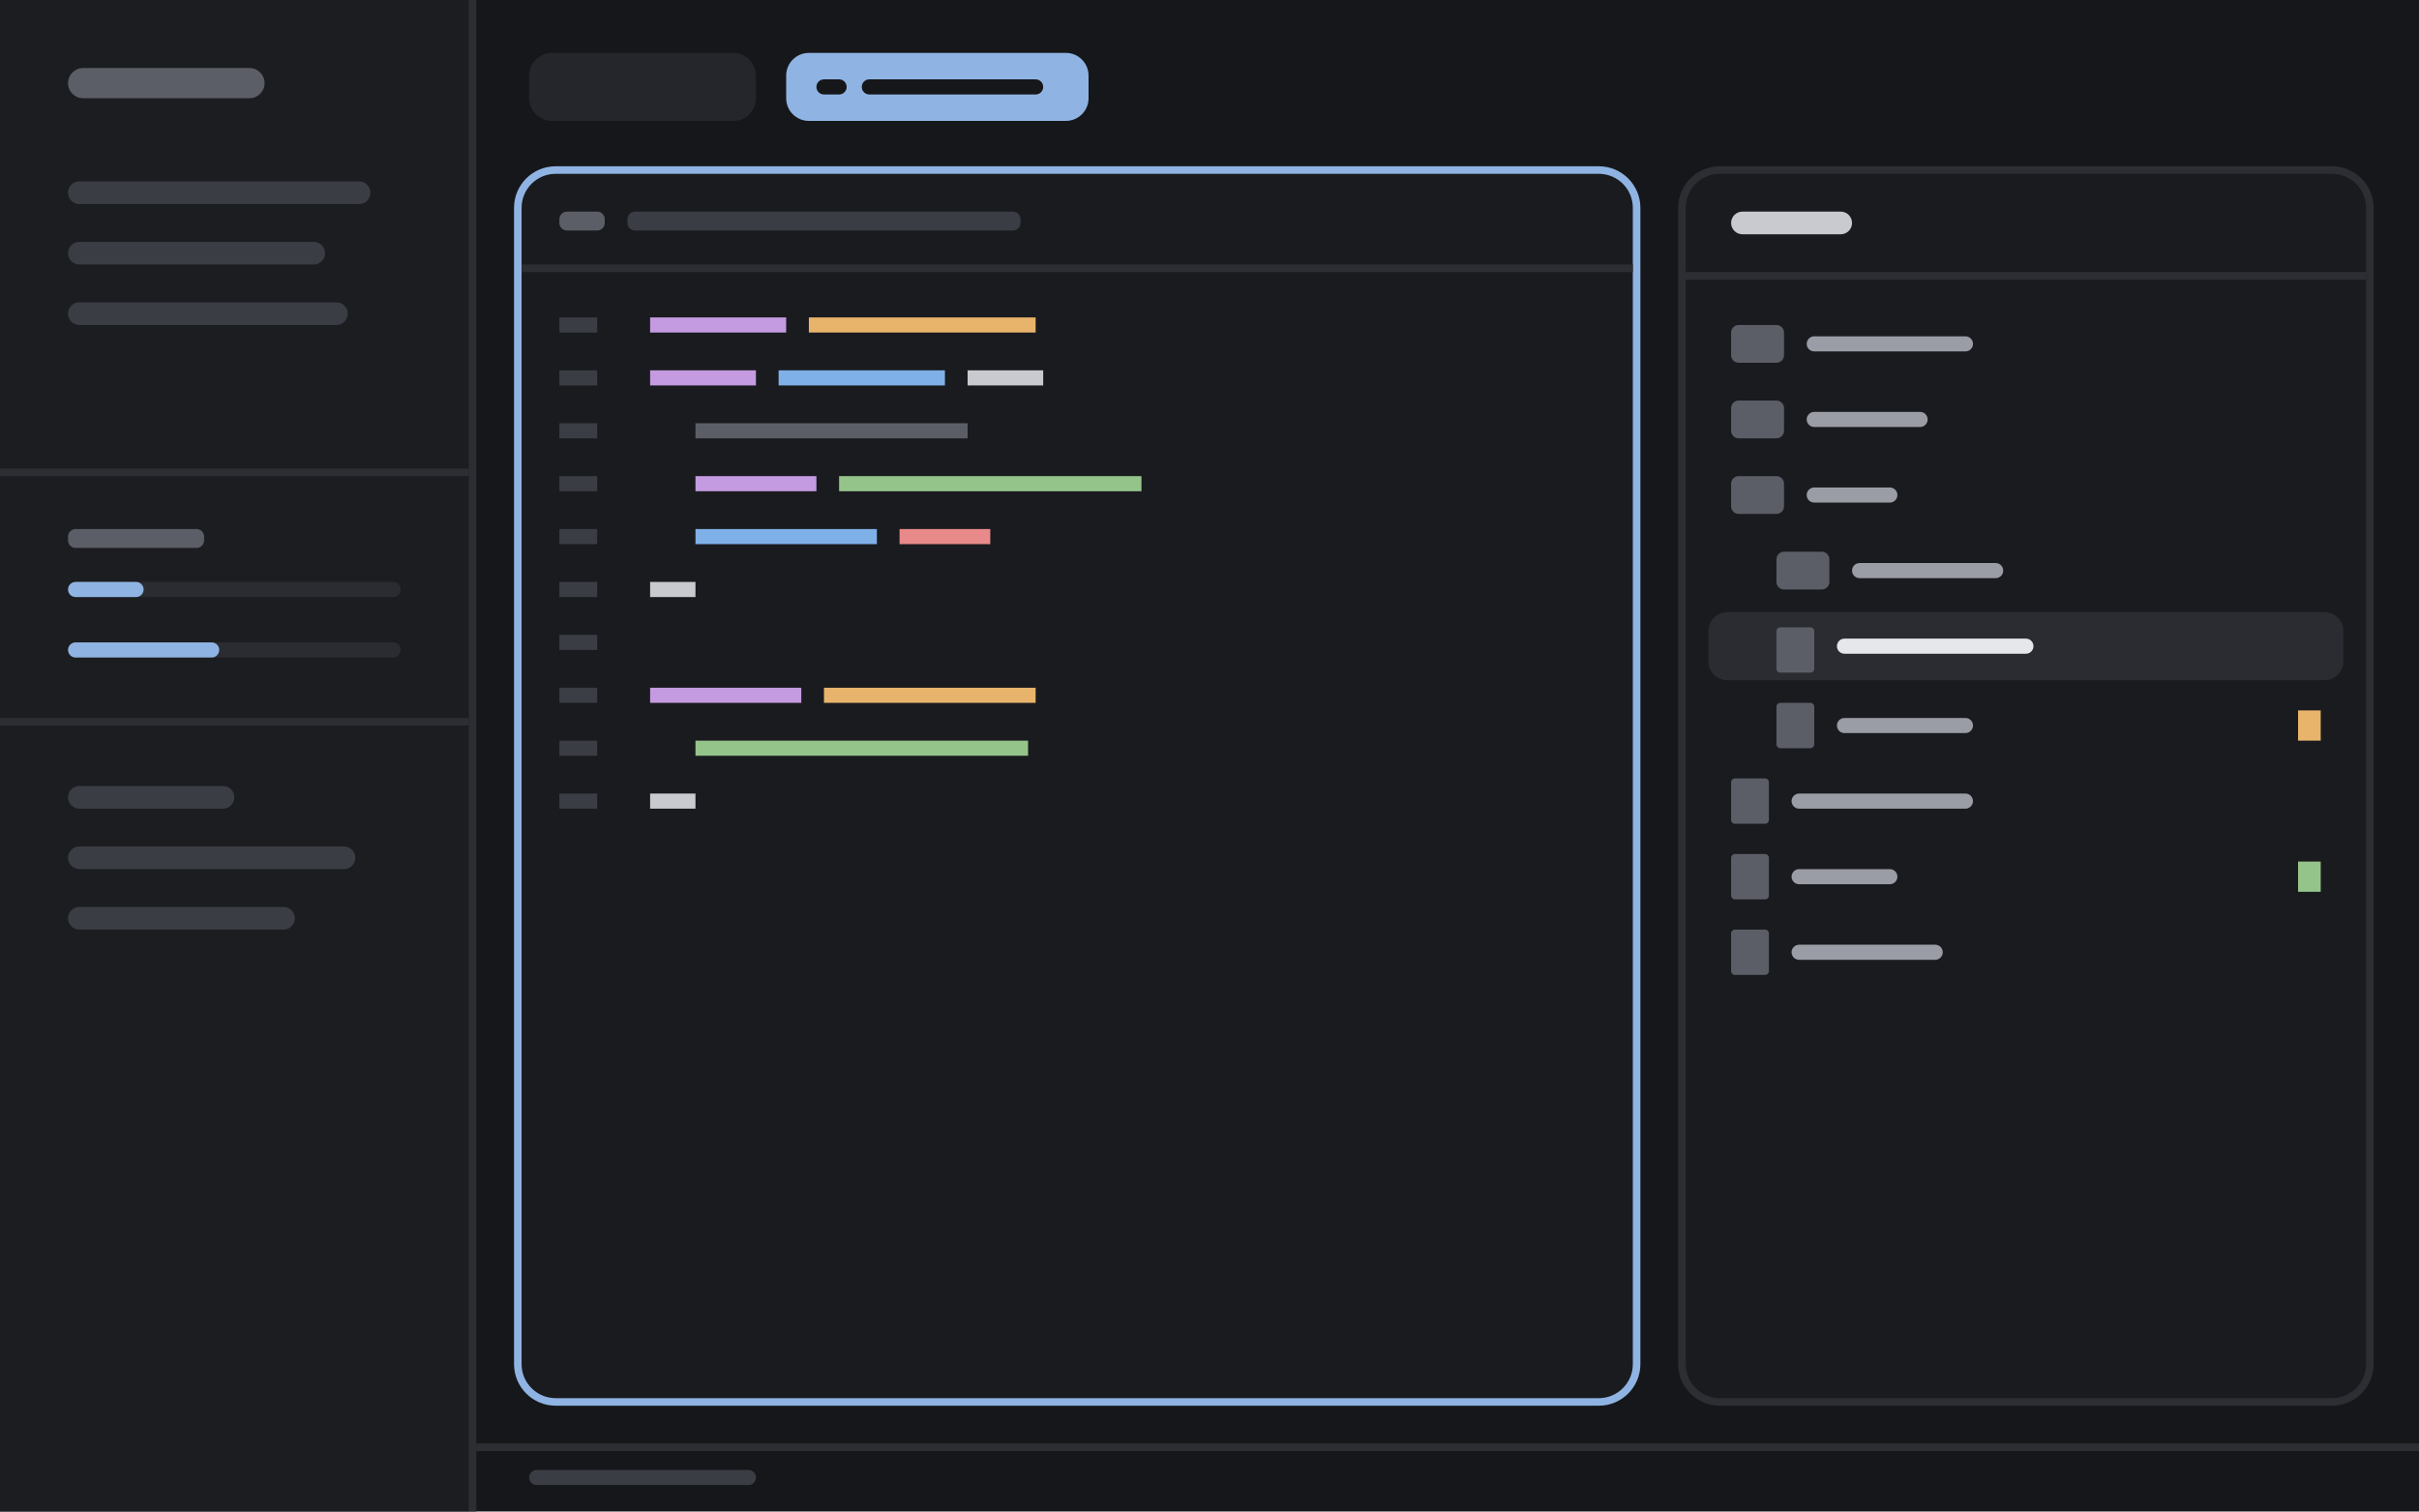
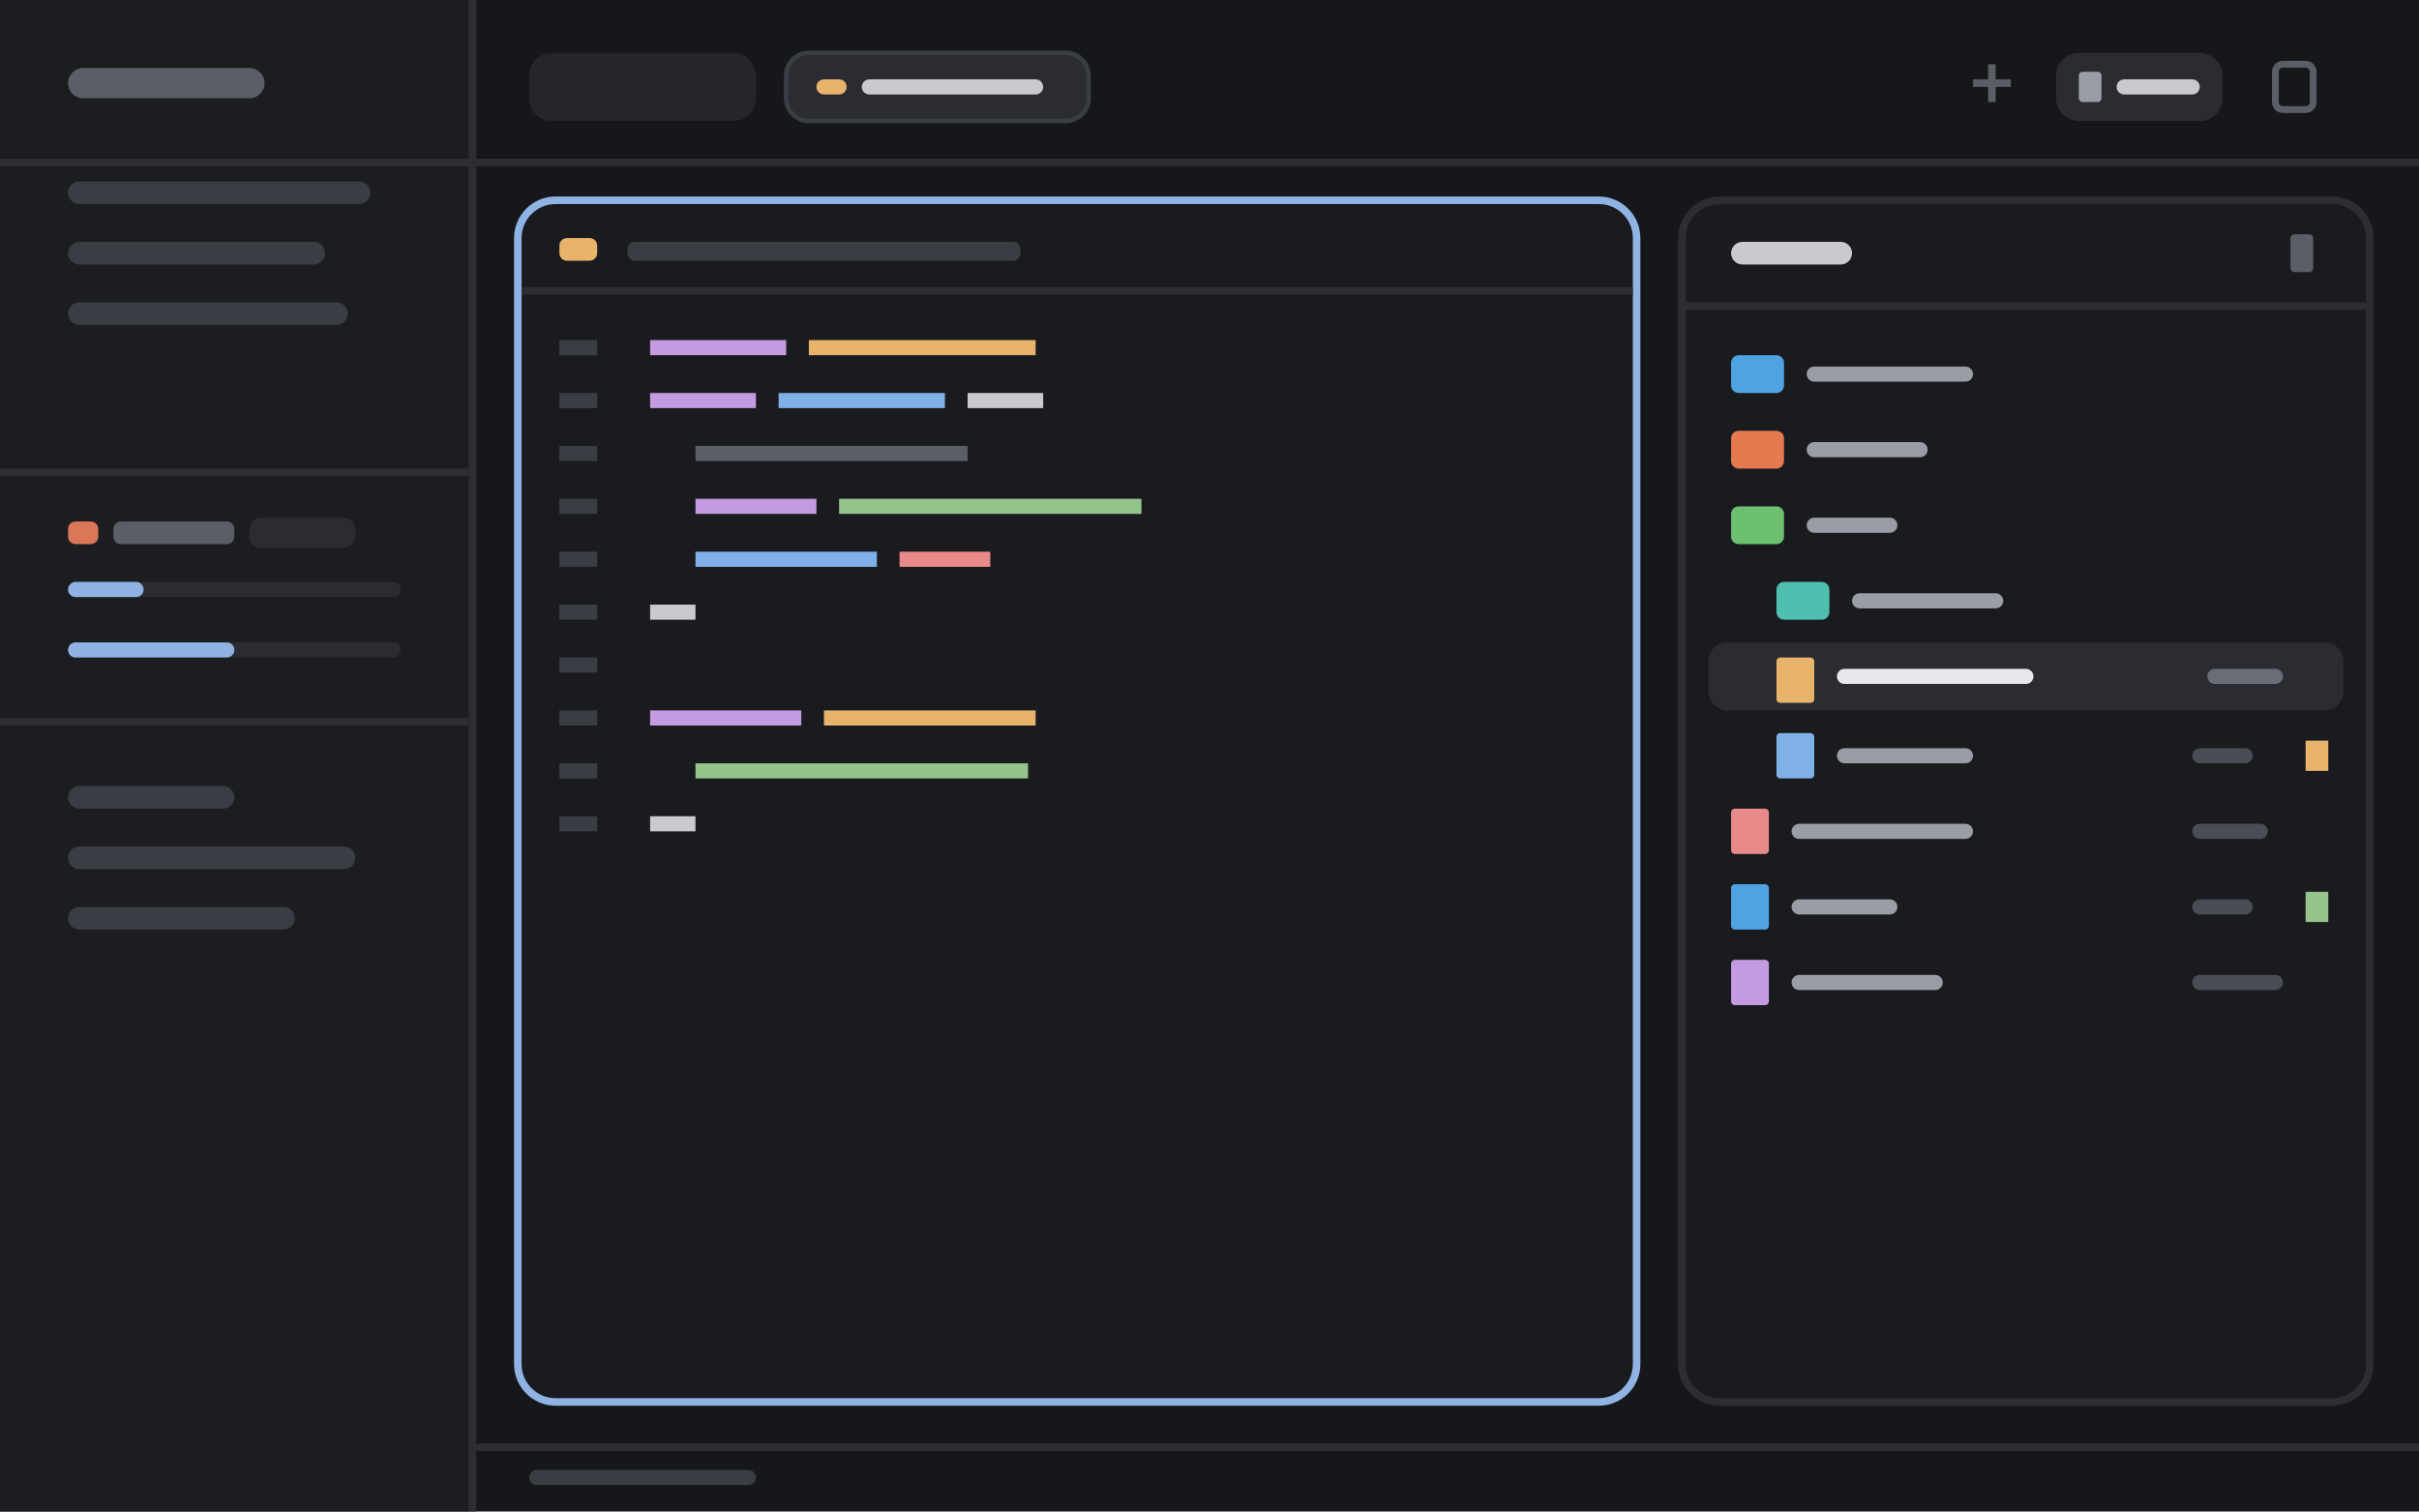
<svg xmlns="http://www.w3.org/2000/svg" viewBox="0 0 320 200">
  <rect width="320" height="200" fill="#16171a" />
  <rect width="62" height="200" fill="#1c1d21" />
  <rect x="62" width="1" height="200" fill="#2c2e33" />
  <rect x="9" y="9" width="26" height="4" rx="2" fill="#5b5e66" />
  <g fill="#3a3d44">
    <rect x="9" y="24" width="40" height="3" rx="1.5" />
    <rect x="9" y="32" width="34" height="3" rx="1.5" />
    <rect x="9" y="40" width="37" height="3" rx="1.5" />
    <rect x="9" y="104" width="22" height="3" rx="1.5" />
    <rect x="9" y="112" width="38" height="3" rx="1.5" />
    <rect x="9" y="120" width="30" height="3" rx="1.5" />
  </g>
  <rect x="0" y="62" width="62" height="1" fill="#2c2e33" />
-   <rect x="9" y="70" width="18" height="2.5" rx="1" fill="#5b5e66" />
+   <rect x="9" y="69" width="4" height="3" rx="1" fill="#d97757" />
+   <rect x="15" y="69" width="16" height="3" rx="1" fill="#5b5e66" />
+   <rect x="33" y="68.5" width="14" height="4" rx="1.5" fill="#2a2c32" />
  <rect x="9" y="77" width="44" height="2" rx="1" fill="#2a2c32" />
  <rect x="9" y="77" width="10" height="2" rx="1" fill="#8fb4e3" />
  <rect x="9" y="85" width="44" height="2" rx="1" fill="#2a2c32" />
-   <rect x="9" y="85" width="20" height="2" rx="1" fill="#8fb4e3" />
+   <rect x="9" y="85" width="22" height="2" rx="1" fill="#8fb4e3" />
  <rect x="0" y="95" width="62" height="1" fill="#2c2e33" />
  <rect x="70" y="7" width="30" height="9" rx="3" fill="#24262b" />
-   <rect x="104" y="7" width="40" height="9" rx="3" fill="#8fb4e3" />
-   <rect x="108" y="10.5" width="4" height="2" rx="1" fill="#16171a" />
-   <rect x="114" y="10.5" width="24" height="2" rx="1" fill="#16171a" />
-   <rect x="68.5" y="22.5" width="148" height="163" rx="5" fill="#1a1b1f" stroke="#8fb4e3" />
-   <rect x="74" y="28" width="6" height="2.5" rx="1" fill="#5b5e66" />
-   <rect x="83" y="28" width="52" height="2.5" rx="1" fill="#3a3d44" />
-   <rect x="69" y="35" width="147" height="1" fill="#2c2e33" />
+   <rect x="104" y="7" width="40" height="9" rx="3" fill="#2a2c32" stroke="#3a3d44" stroke-width="0.6" />
+   <rect x="108" y="10.5" width="4" height="2" rx="1" fill="#e8b46c" />
+   <rect x="114" y="10.5" width="24" height="2" rx="1" fill="#c8cad0" />
+   <rect x="261" y="10.5" width="5" height="1" fill="#5b5e66" />
+   <rect x="263" y="8.5" width="1" height="5" fill="#5b5e66" />
+   <rect x="272" y="7" width="22" height="9" rx="3" fill="#2a2c32" />
+   <rect x="275" y="9.5" width="3" height="4" rx="0.5" fill="#9a9da5" />
+   <rect x="280" y="10.5" width="11" height="2" rx="1" fill="#c8cad0" />
+   <rect x="301" y="8.5" width="5" height="6" rx="1" fill="none" stroke="#5b5e66" stroke-width="0.9" />
+   <rect x="0" y="21" width="320" height="1" fill="#2c2e33" />
+   <rect x="68.5" y="26.5" width="148" height="159" rx="5" fill="#1a1b1f" stroke="#8fb4e3" />
+   <rect x="74" y="31.5" width="5" height="3" rx="1" fill="#e8b46c" />
+   <rect x="83" y="32" width="52" height="2.5" rx="1" fill="#3a3d44" />
+   <rect x="69" y="38" width="147" height="1" fill="#2c2e33" />
  <g fill="#3a3d44">
-     <rect x="74" y="42" width="5" height="2" />
-     <rect x="74" y="49" width="5" height="2" />
-     <rect x="74" y="56" width="5" height="2" />
-     <rect x="74" y="63" width="5" height="2" />
-     <rect x="74" y="70" width="5" height="2" />
-     <rect x="74" y="77" width="5" height="2" />
-     <rect x="74" y="84" width="5" height="2" />
-     <rect x="74" y="91" width="5" height="2" />
-     <rect x="74" y="98" width="5" height="2" />
-     <rect x="74" y="105" width="5" height="2" />
+     <rect x="74" y="45" width="5" height="2" />
+     <rect x="74" y="52" width="5" height="2" />
+     <rect x="74" y="59" width="5" height="2" />
+     <rect x="74" y="66" width="5" height="2" />
+     <rect x="74" y="73" width="5" height="2" />
+     <rect x="74" y="80" width="5" height="2" />
+     <rect x="74" y="87" width="5" height="2" />
+     <rect x="74" y="94" width="5" height="2" />
+     <rect x="74" y="101" width="5" height="2" />
+     <rect x="74" y="108" width="5" height="2" />
  </g>
-   <rect x="86" y="42" width="18" height="2" fill="#c49be0" />
-   <rect x="107" y="42" width="30" height="2" fill="#e8b46c" />
-   <rect x="86" y="49" width="14" height="2" fill="#c49be0" />
-   <rect x="103" y="49" width="22" height="2" fill="#7fb0e8" />
-   <rect x="128" y="49" width="10" height="2" fill="#c8cad0" />
-   <rect x="92" y="56" width="36" height="2" fill="#5b5e66" />
-   <rect x="92" y="63" width="16" height="2" fill="#c49be0" />
-   <rect x="111" y="63" width="40" height="2" fill="#95c48a" />
-   <rect x="92" y="70" width="24" height="2" fill="#7fb0e8" />
-   <rect x="119" y="70" width="12" height="2" fill="#e88a8a" />
-   <rect x="86" y="77" width="6" height="2" fill="#c8cad0" />
-   <rect x="86" y="91" width="20" height="2" fill="#c49be0" />
-   <rect x="109" y="91" width="28" height="2" fill="#e8b46c" />
-   <rect x="92" y="98" width="44" height="2" fill="#95c48a" />
-   <rect x="86" y="105" width="6" height="2" fill="#c8cad0" />
-   <rect x="222.5" y="22.5" width="91" height="163" rx="5" fill="#1a1b1f" stroke="#2c2e33" />
-   <rect x="229" y="28" width="16" height="3" rx="1.5" fill="#c8cad0" />
-   <rect x="223" y="36" width="90" height="1" fill="#2c2e33" />
-   <g fill="#5b5e66">
-     <rect x="229" y="43" width="7" height="5" rx="1" />
-     <rect x="229" y="53" width="7" height="5" rx="1" />
-     <rect x="229" y="63" width="7" height="5" rx="1" />
-     <rect x="235" y="73" width="7" height="5" rx="1" />
+   <rect x="86" y="45" width="18" height="2" fill="#c49be0" />
+   <rect x="107" y="45" width="30" height="2" fill="#e8b46c" />
+   <rect x="86" y="52" width="14" height="2" fill="#c49be0" />
+   <rect x="103" y="52" width="22" height="2" fill="#7fb0e8" />
+   <rect x="128" y="52" width="10" height="2" fill="#c8cad0" />
+   <rect x="92" y="59" width="36" height="2" fill="#5b5e66" />
+   <rect x="92" y="66" width="16" height="2" fill="#c49be0" />
+   <rect x="111" y="66" width="40" height="2" fill="#95c48a" />
+   <rect x="92" y="73" width="24" height="2" fill="#7fb0e8" />
+   <rect x="119" y="73" width="12" height="2" fill="#e88a8a" />
+   <rect x="86" y="80" width="6" height="2" fill="#c8cad0" />
+   <rect x="86" y="94" width="20" height="2" fill="#c49be0" />
+   <rect x="109" y="94" width="28" height="2" fill="#e8b46c" />
+   <rect x="92" y="101" width="44" height="2" fill="#95c48a" />
+   <rect x="86" y="108" width="6" height="2" fill="#c8cad0" />
+   <rect x="222.5" y="26.5" width="91" height="159" rx="5" fill="#1a1b1f" stroke="#2c2e33" />
+   <rect x="229" y="32" width="16" height="3" rx="1.5" fill="#c8cad0" />
+   <rect x="303" y="31" width="3" height="5" rx="0.5" fill="#5b5e66" />
+   <rect x="223" y="40" width="90" height="1" fill="#2c2e33" />
+   <rect x="229" y="47" width="7" height="5" rx="1" fill="#4fa3e3" />
+   <rect x="229" y="57" width="7" height="5" rx="1" fill="#e57a4f" />
+   <rect x="229" y="67" width="7" height="5" rx="1" fill="#6cc070" />
+   <rect x="235" y="77" width="7" height="5" rx="1" fill="#4fbfb0" />
+   <g fill="#9a9da5">
+     <rect x="239" y="48.5" width="22" height="2" rx="1" />
+     <rect x="239" y="58.5" width="16" height="2" rx="1" />
+     <rect x="239" y="68.5" width="12" height="2" rx="1" />
+     <rect x="245" y="78.5" width="20" height="2" rx="1" />
  </g>
+   <rect x="226" y="85" width="84" height="9" rx="2.5" fill="#2a2c32" />
+   <rect x="235" y="87" width="5" height="6" rx="0.5" fill="#e8b46c" />
+   <rect x="243" y="88.5" width="26" height="2" rx="1" fill="#e6e7ea" />
+   <rect x="292" y="88.5" width="10" height="2" rx="1" fill="#6a6d75" />
+   <rect x="235" y="97" width="5" height="6" rx="0.5" fill="#7fb0e8" />
+   <rect x="229" y="107" width="5" height="6" rx="0.5" fill="#e88a8a" />
+   <rect x="229" y="117" width="5" height="6" rx="0.5" fill="#4fa3e3" />
+   <rect x="229" y="127" width="5" height="6" rx="0.5" fill="#c49be0" />
  <g fill="#9a9da5">
-     <rect x="239" y="44.5" width="22" height="2" rx="1" />
-     <rect x="239" y="54.5" width="16" height="2" rx="1" />
-     <rect x="239" y="64.5" width="12" height="2" rx="1" />
-     <rect x="245" y="74.5" width="20" height="2" rx="1" />
+     <rect x="243" y="99" width="18" height="2" rx="1" />
+     <rect x="237" y="109" width="24" height="2" rx="1" />
+     <rect x="237" y="119" width="14" height="2" rx="1" />
+     <rect x="237" y="129" width="20" height="2" rx="1" />
  </g>
-   <rect x="226" y="81" width="84" height="9" rx="2.5" fill="#2a2c32" />
-   <rect x="235" y="83" width="5" height="6" rx="0.5" fill="#5b5e66" />
-   <rect x="243" y="84.5" width="26" height="2" rx="1" fill="#e6e7ea" />
-   <g fill="#5b5e66">
-     <rect x="235" y="93" width="5" height="6" rx="0.5" />
-     <rect x="229" y="103" width="5" height="6" rx="0.5" />
-     <rect x="229" y="113" width="5" height="6" rx="0.5" />
-     <rect x="229" y="123" width="5" height="6" rx="0.5" />
+   <g fill="#4a4d55">
+     <rect x="290" y="99" width="8" height="2" rx="1" />
+     <rect x="290" y="109" width="10" height="2" rx="1" />
+     <rect x="290" y="119" width="8" height="2" rx="1" />
+     <rect x="290" y="129" width="12" height="2" rx="1" />
  </g>
-   <g fill="#9a9da5">
-     <rect x="243" y="95" width="18" height="2" rx="1" />
-     <rect x="237" y="105" width="24" height="2" rx="1" />
-     <rect x="237" y="115" width="14" height="2" rx="1" />
-     <rect x="237" y="125" width="20" height="2" rx="1" />
-   </g>
-   <rect x="304" y="94" width="3" height="4" fill="#e8b46c" />
-   <rect x="304" y="114" width="3" height="4" fill="#95c48a" />
+   <rect x="305" y="98" width="3" height="4" fill="#e8b46c" />
+   <rect x="305" y="118" width="3" height="4" fill="#95c48a" />
  <rect x="63" y="191" width="257" height="1" fill="#2c2e33" />
  <rect x="70" y="194.5" width="30" height="2" rx="1" fill="#3a3d44" />
</svg>
